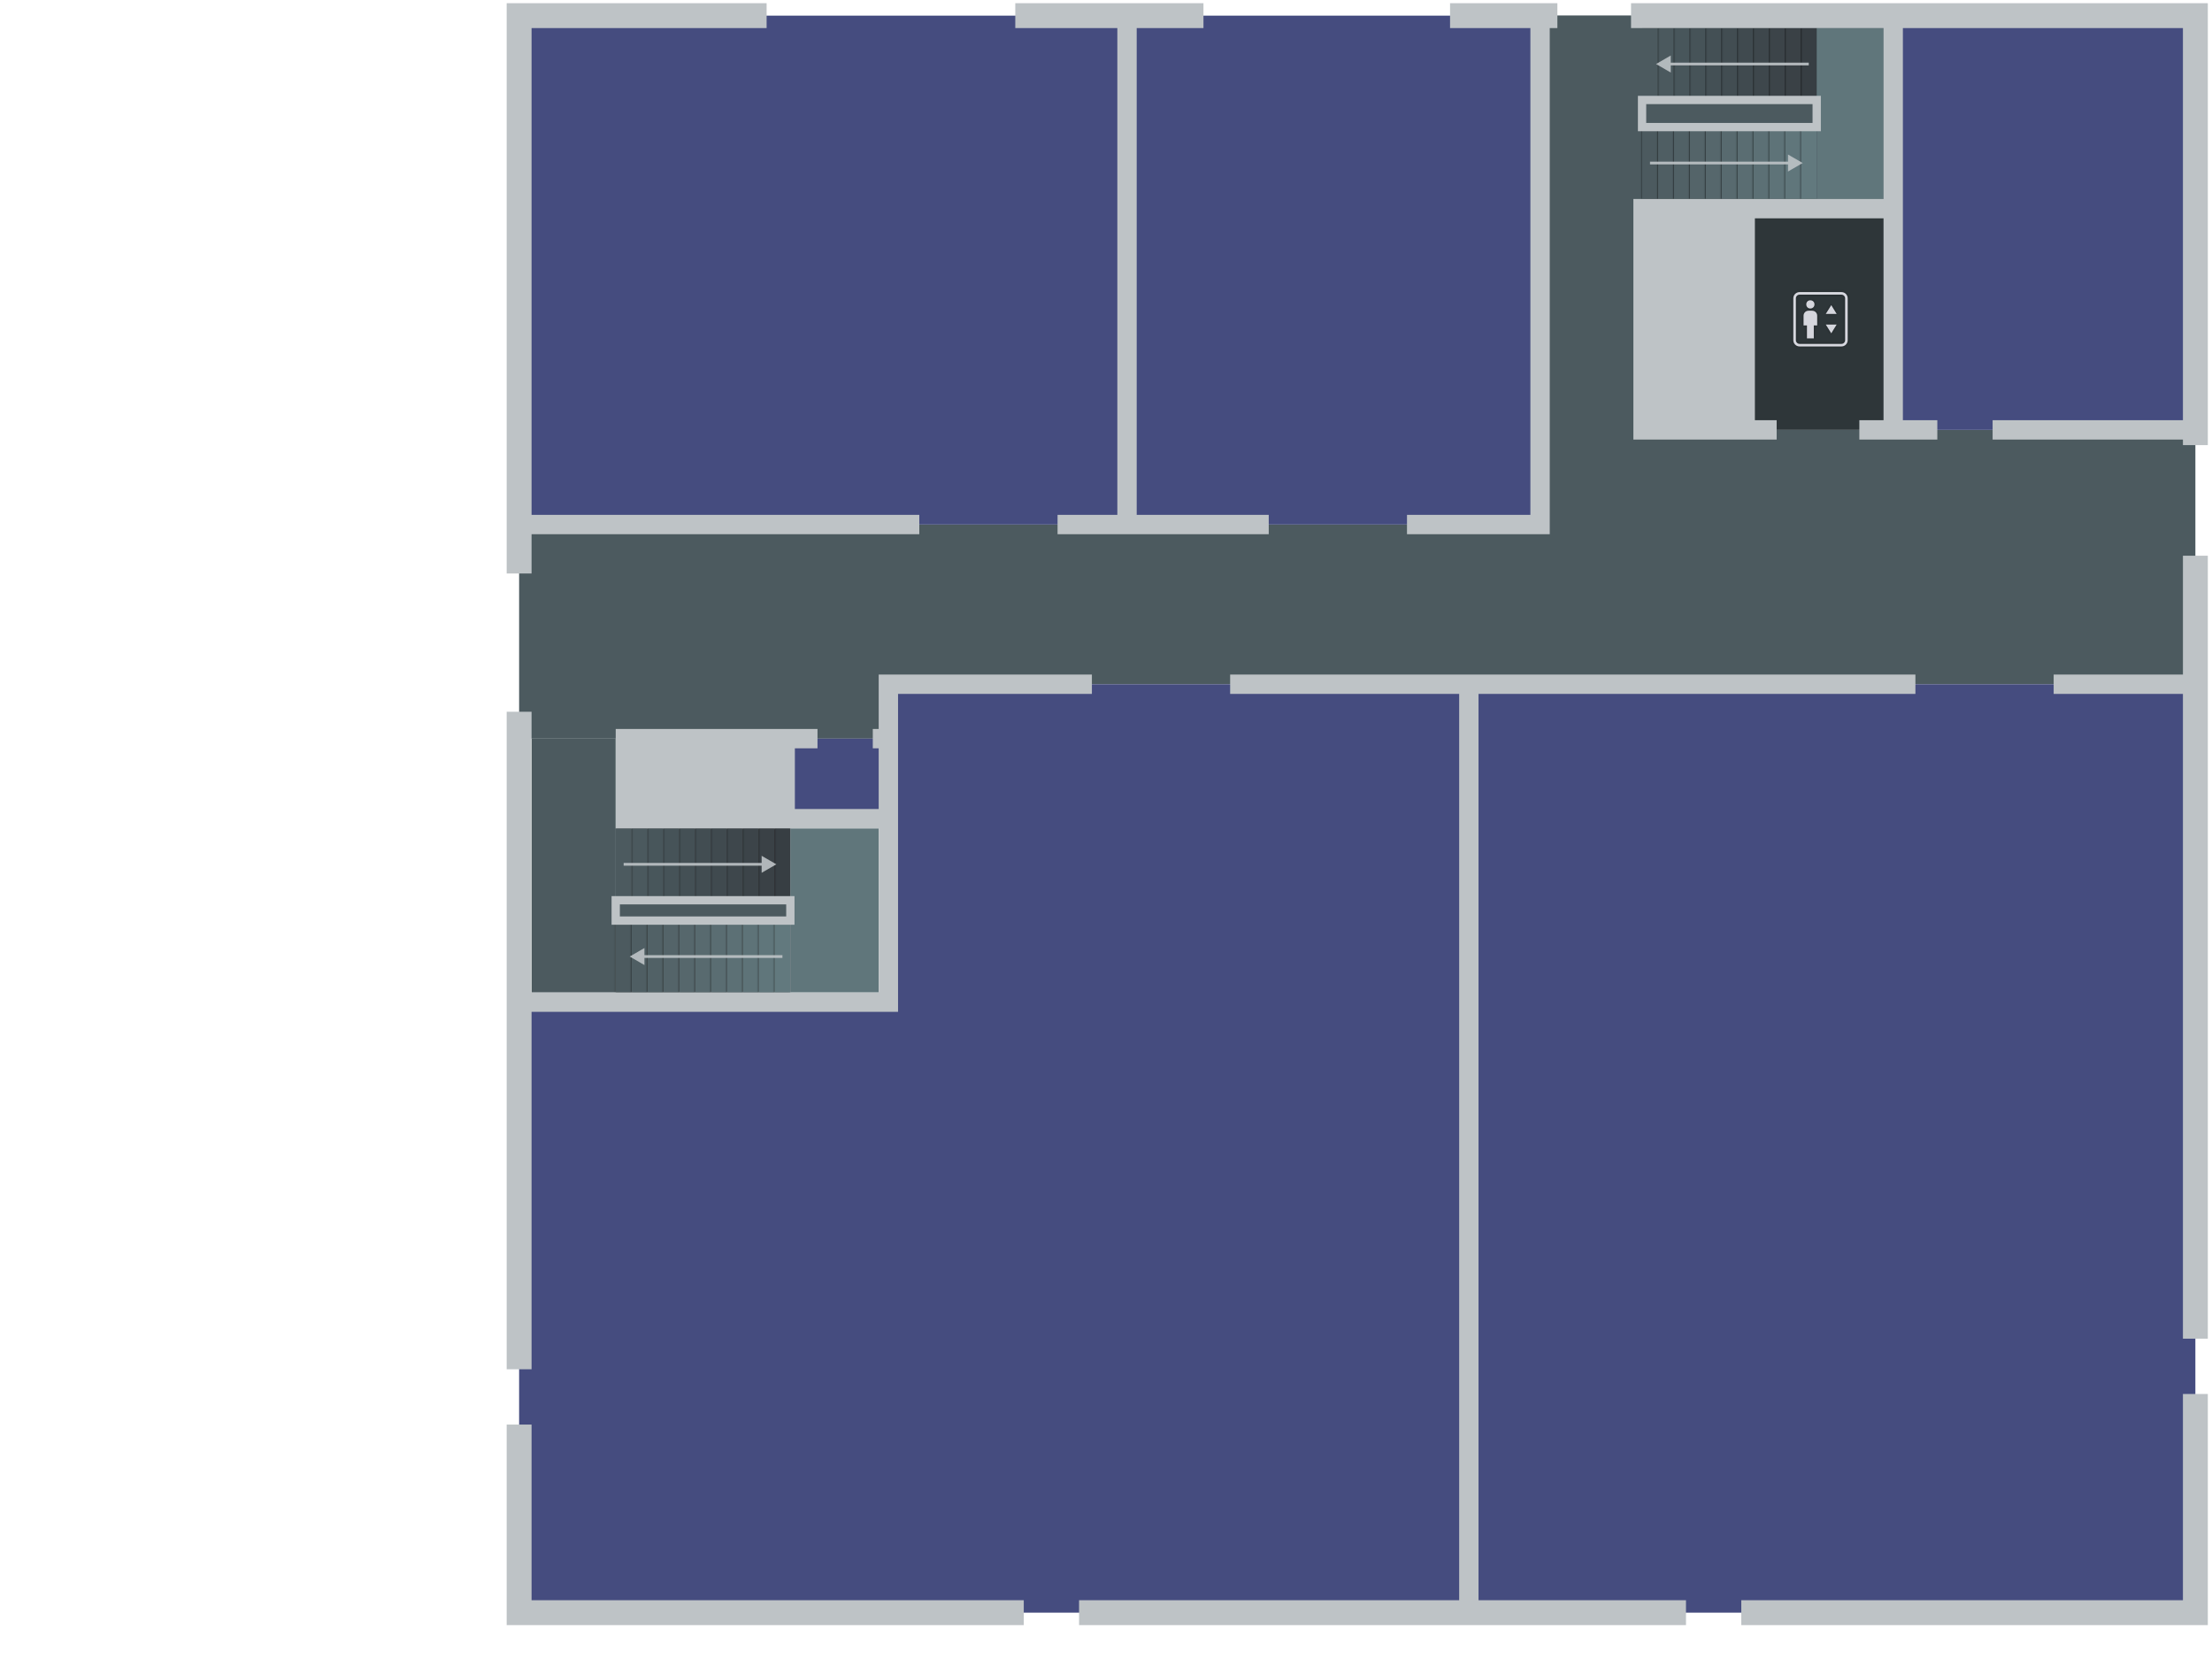
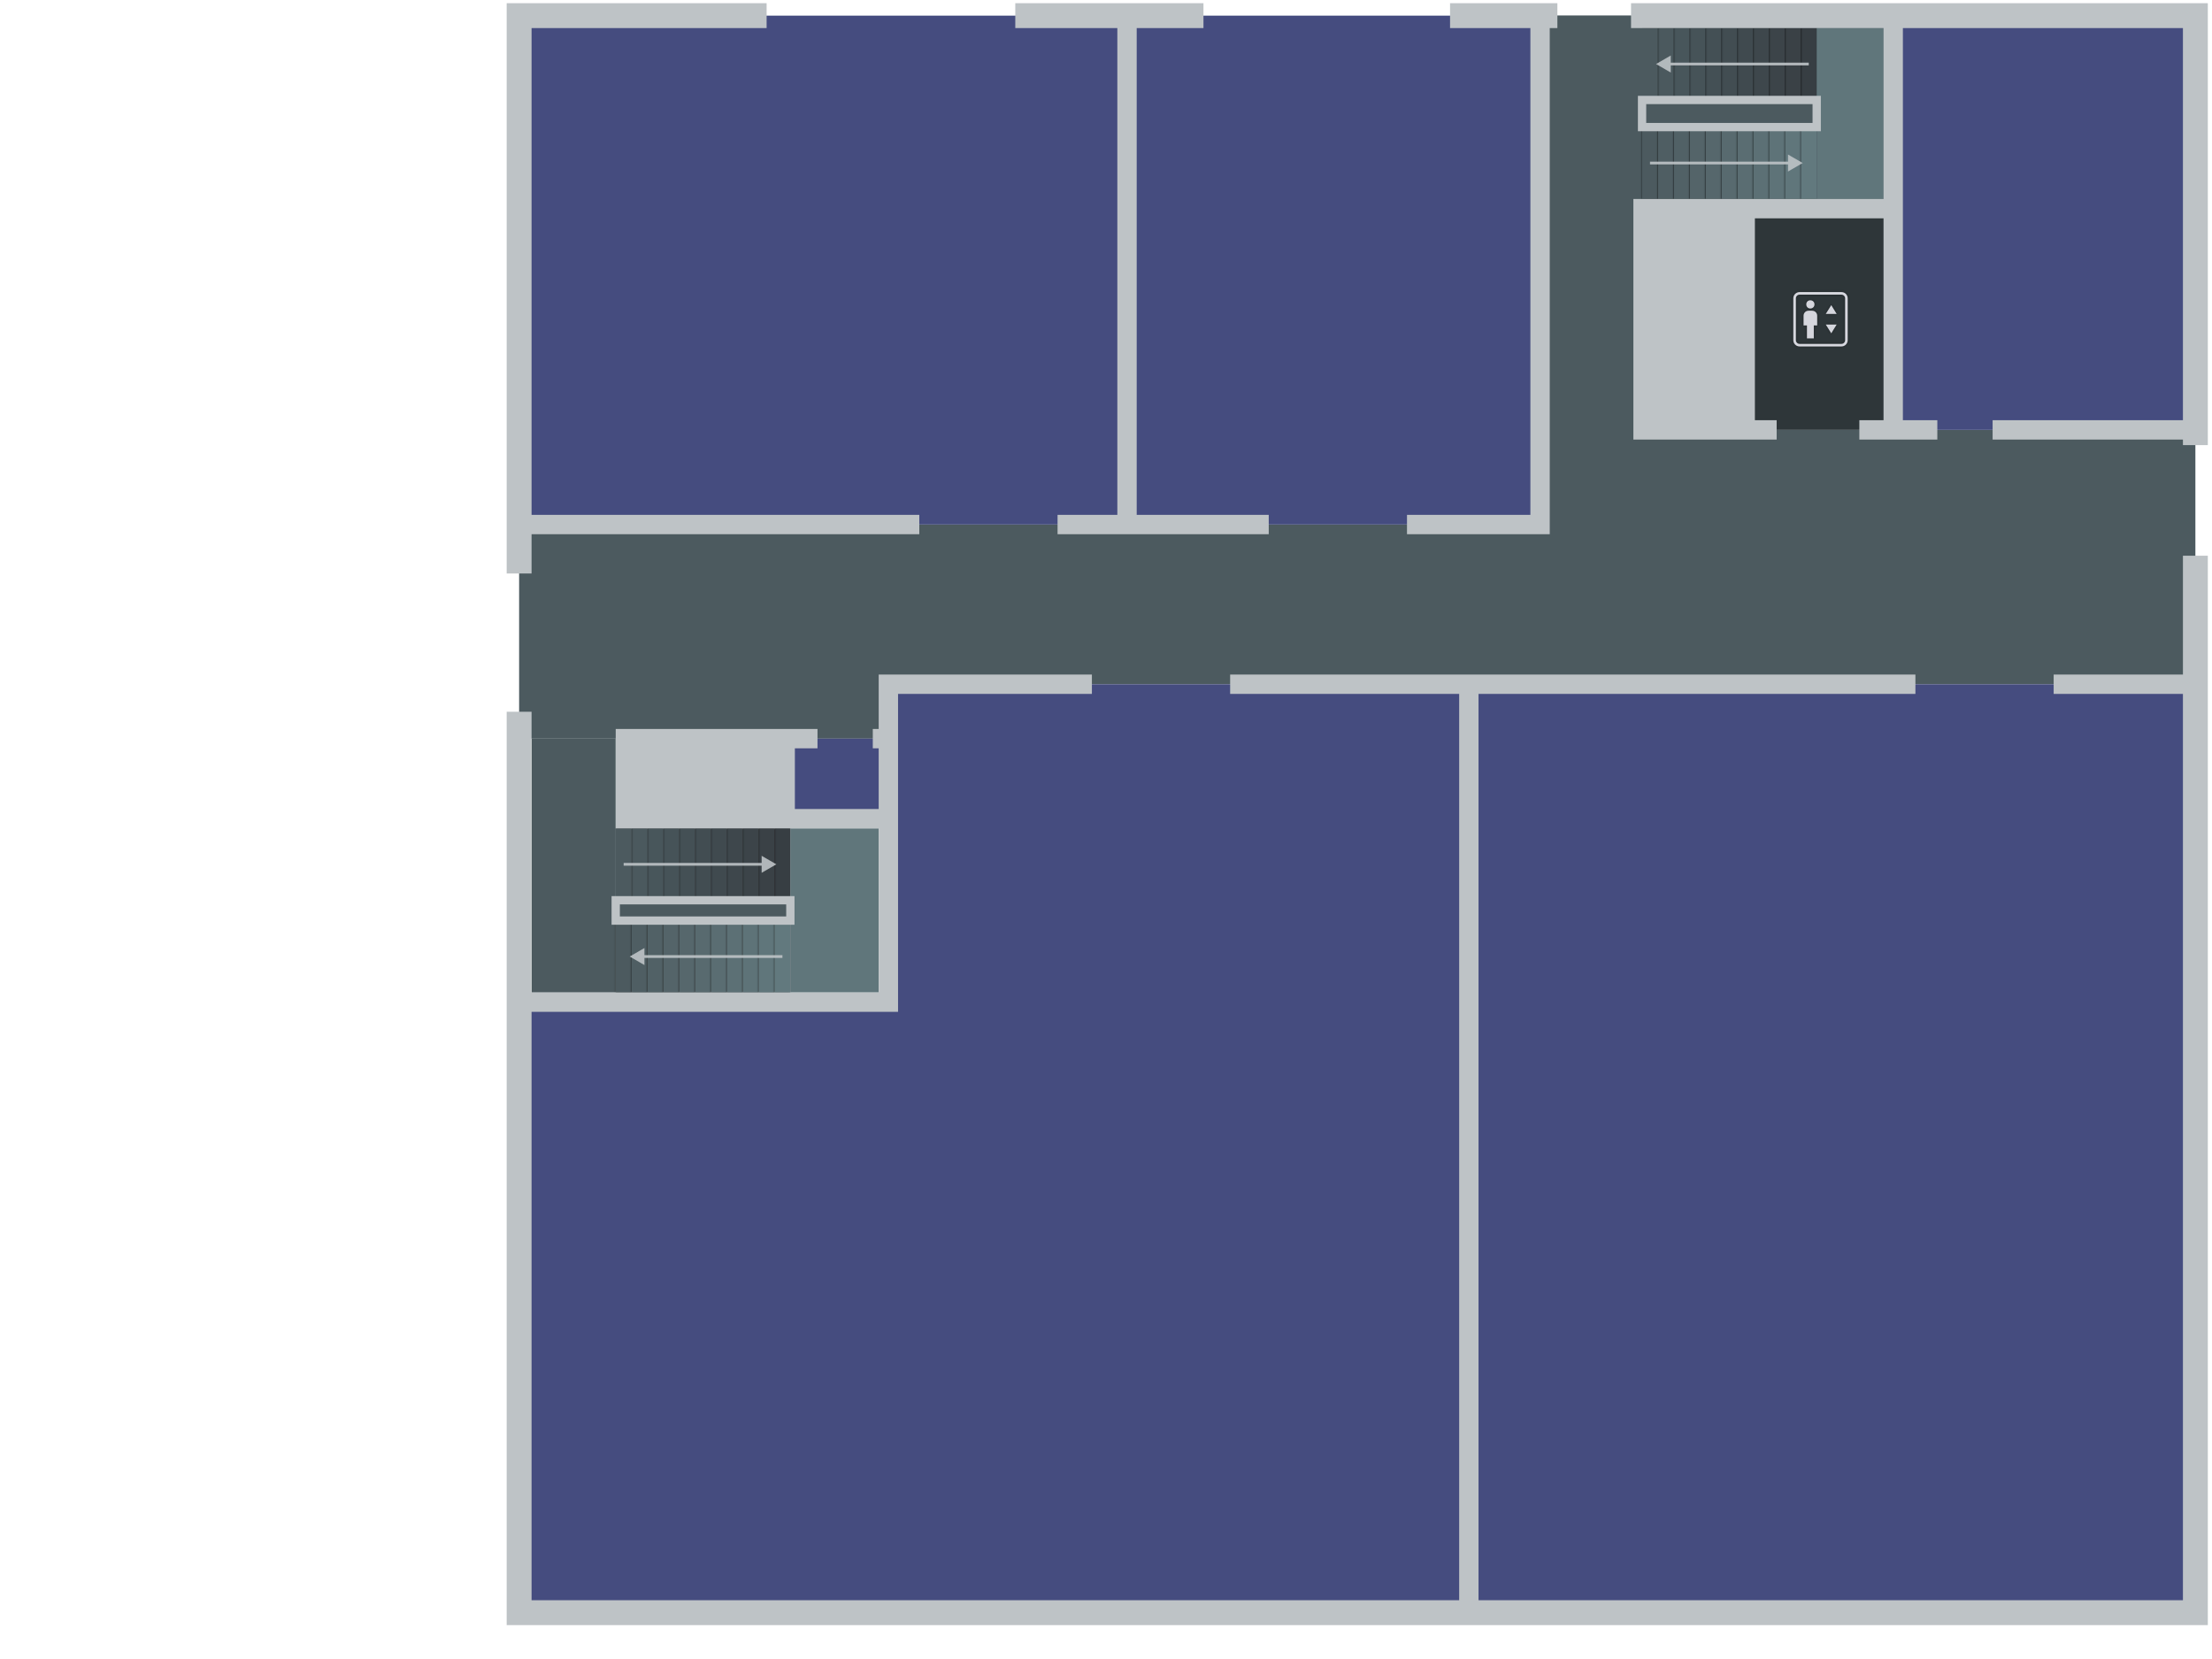
<svg xmlns="http://www.w3.org/2000/svg" width="4000" height="3000" viewBox="0 0 4000 3000" version="1.1" id="svg1" xml:space="preserve">
  <defs id="defs1">
    <linearGradient id="swatch446">
      <stop style="stop-color:#4c5a5f;stop-opacity:1" offset="0" id="stop446" />
    </linearGradient>
    <marker style="overflow:visible" id="Triangle" refX="0" refY="0" orient="auto-start-reverse" markerWidth="1" markerHeight="1" viewBox="0 0 1 1" preserveAspectRatio="xMidYMid">
      <path transform="scale(0.5)" style="fill:context-stroke;fill-rule:evenodd;stroke:context-stroke;stroke-width:1pt" d="M 5.77,0 -2.88,5 V -5 Z" id="path597" />
    </marker>
    <filter style="color-interpolation-filters:sRGB" id="filter65" x="-0.101" y="-0.101" width="1.202" height="1.202">
      <feFlood result="flood" flood-opacity="0.396" flood-color="rgb(0,0,0)" id="feFlood64" />
      <feGaussianBlur result="blur" in="SourceGraphic" stdDeviation="3" id="feGaussianBlur64" />
      <feOffset result="offset" in="blur" dx="0" dy="0" id="feOffset64" />
      <feComposite result="comp1" operator="in" in="flood" in2="offset" id="feComposite64" />
      <feComposite result="comp2" operator="over" in="SourceGraphic" in2="comp1" id="feComposite65" />
    </filter>
    <filter style="color-interpolation-filters:sRGB" id="filter941" x="-0.036" y="-0.165" width="1.073" height="1.329">
      <feFlood result="flood" flood-opacity="1" flood-color="rgb(0,0,0)" id="feFlood940" />
      <feGaussianBlur result="blur" in="SourceGraphic" stdDeviation="2" id="feGaussianBlur940" />
      <feOffset result="offset" in="blur" dx="0" dy="0" id="feOffset940" />
      <feComposite result="comp1" operator="in" in="flood" in2="offset" id="feComposite940" />
      <feComposite result="comp2" operator="over" in="SourceGraphic" in2="comp1" id="feComposite941" />
    </filter>
    <filter style="color-interpolation-filters:sRGB" id="filter943" x="-0.036" y="-0.165" width="1.073" height="1.329">
      <feFlood result="flood" flood-opacity="1" flood-color="rgb(0,0,0)" id="feFlood941" />
      <feGaussianBlur result="blur" in="SourceGraphic" stdDeviation="2" id="feGaussianBlur941" />
      <feOffset result="offset" in="blur" dx="0" dy="0" id="feOffset941" />
      <feComposite result="comp1" operator="in" in="flood" in2="offset" id="feComposite942" />
      <feComposite result="comp2" operator="over" in="SourceGraphic" in2="comp1" id="feComposite943" />
    </filter>
    <filter style="color-interpolation-filters:sRGB" id="filter945" x="-0.036" y="-0.165" width="1.073" height="1.329">
      <feFlood result="flood" flood-opacity="1" flood-color="rgb(0,0,0)" id="feFlood943" />
      <feGaussianBlur result="blur" in="SourceGraphic" stdDeviation="2" id="feGaussianBlur943" />
      <feOffset result="offset" in="blur" dx="0" dy="0" id="feOffset943" />
      <feComposite result="comp1" operator="in" in="flood" in2="offset" id="feComposite944" />
      <feComposite result="comp2" operator="over" in="SourceGraphic" in2="comp1" id="feComposite945" />
    </filter>
    <filter style="color-interpolation-filters:sRGB" id="filter947" x="-0.036" y="-0.165" width="1.073" height="1.329">
      <feFlood result="flood" flood-opacity="1" flood-color="rgb(0,0,0)" id="feFlood945" />
      <feGaussianBlur result="blur" in="SourceGraphic" stdDeviation="2" id="feGaussianBlur945" />
      <feOffset result="offset" in="blur" dx="0" dy="0" id="feOffset945" />
      <feComposite result="comp1" operator="in" in="flood" in2="offset" id="feComposite946" />
      <feComposite result="comp2" operator="over" in="SourceGraphic" in2="comp1" id="feComposite947" />
    </filter>
    <filter style="color-interpolation-filters:sRGB" id="filter949" x="-0.036" y="-0.165" width="1.073" height="1.329">
      <feFlood result="flood" flood-opacity="1" flood-color="rgb(0,0,0)" id="feFlood947" />
      <feGaussianBlur result="blur" in="SourceGraphic" stdDeviation="2" id="feGaussianBlur947" />
      <feOffset result="offset" in="blur" dx="0" dy="0" id="feOffset947" />
      <feComposite result="comp1" operator="in" in="flood" in2="offset" id="feComposite948" />
      <feComposite result="comp2" operator="over" in="SourceGraphic" in2="comp1" id="feComposite949" />
    </filter>
    <filter style="color-interpolation-filters:sRGB" id="filter951" x="-0.036" y="-0.165" width="1.073" height="1.329">
      <feFlood result="flood" flood-opacity="1" flood-color="rgb(0,0,0)" id="feFlood949" />
      <feGaussianBlur result="blur" in="SourceGraphic" stdDeviation="2" id="feGaussianBlur949" />
      <feOffset result="offset" in="blur" dx="0" dy="0" id="feOffset949" />
      <feComposite result="comp1" operator="in" in="flood" in2="offset" id="feComposite950" />
      <feComposite result="comp2" operator="over" in="SourceGraphic" in2="comp1" id="feComposite951" />
    </filter>
    <filter style="color-interpolation-filters:sRGB" id="filter953" x="-0.036" y="-0.165" width="1.073" height="1.329">
      <feFlood result="flood" flood-opacity="1" flood-color="rgb(0,0,0)" id="feFlood951" />
      <feGaussianBlur result="blur" in="SourceGraphic" stdDeviation="2" id="feGaussianBlur951" />
      <feOffset result="offset" in="blur" dx="0" dy="0" id="feOffset951" />
      <feComposite result="comp1" operator="in" in="flood" in2="offset" id="feComposite952" />
      <feComposite result="comp2" operator="over" in="SourceGraphic" in2="comp1" id="feComposite953" />
    </filter>
    <filter style="color-interpolation-filters:sRGB" id="filter955" x="-0.036" y="-0.165" width="1.073" height="1.329">
      <feFlood result="flood" flood-opacity="1" flood-color="rgb(0,0,0)" id="feFlood953" />
      <feGaussianBlur result="blur" in="SourceGraphic" stdDeviation="2" id="feGaussianBlur953" />
      <feOffset result="offset" in="blur" dx="0" dy="0" id="feOffset953" />
      <feComposite result="comp1" operator="in" in="flood" in2="offset" id="feComposite954" />
      <feComposite result="comp2" operator="over" in="SourceGraphic" in2="comp1" id="feComposite955" />
    </filter>
    <filter style="color-interpolation-filters:sRGB" id="filter957" x="-0.036" y="-0.165" width="1.073" height="1.329">
      <feFlood result="flood" flood-opacity="1" flood-color="rgb(0,0,0)" id="feFlood955" />
      <feGaussianBlur result="blur" in="SourceGraphic" stdDeviation="2" id="feGaussianBlur955" />
      <feOffset result="offset" in="blur" dx="0" dy="0" id="feOffset955" />
      <feComposite result="comp1" operator="in" in="flood" in2="offset" id="feComposite956" />
      <feComposite result="comp2" operator="over" in="SourceGraphic" in2="comp1" id="feComposite957" />
    </filter>
    <filter style="color-interpolation-filters:sRGB" id="filter959" x="-0.036" y="-0.165" width="1.073" height="1.329">
      <feFlood result="flood" flood-opacity="1" flood-color="rgb(0,0,0)" id="feFlood957" />
      <feGaussianBlur result="blur" in="SourceGraphic" stdDeviation="2" id="feGaussianBlur957" />
      <feOffset result="offset" in="blur" dx="0" dy="0" id="feOffset957" />
      <feComposite result="comp1" operator="in" in="flood" in2="offset" id="feComposite958" />
      <feComposite result="comp2" operator="over" in="SourceGraphic" in2="comp1" id="feComposite959" />
    </filter>
    <filter style="color-interpolation-filters:sRGB" id="filter961" x="-0.036" y="-0.165" width="1.073" height="1.329">
      <feFlood result="flood" flood-opacity="1" flood-color="rgb(0,0,0)" id="feFlood959" />
      <feGaussianBlur result="blur" in="SourceGraphic" stdDeviation="2" id="feGaussianBlur959" />
      <feOffset result="offset" in="blur" dx="0" dy="0" id="feOffset959" />
      <feComposite result="comp1" operator="in" in="flood" in2="offset" id="feComposite960" />
      <feComposite result="comp2" operator="over" in="SourceGraphic" in2="comp1" id="feComposite961" />
    </filter>
    <filter style="color-interpolation-filters:sRGB" id="filter1073" x="-0.036" y="-0.165" width="1.073" height="1.329">
      <feFlood result="flood" flood-opacity="1" flood-color="rgb(0,0,0)" id="feFlood1071" />
      <feGaussianBlur result="blur" in="SourceGraphic" stdDeviation="2" id="feGaussianBlur1071" />
      <feOffset result="offset" in="blur" dx="0" dy="0" id="feOffset1071" />
      <feComposite result="comp1" operator="in" in="flood" in2="offset" id="feComposite1072" />
      <feComposite result="comp2" operator="over" in="SourceGraphic" in2="comp1" id="feComposite1073" />
    </filter>
    <filter style="color-interpolation-filters:sRGB" id="filter1075" x="-0.036" y="-0.165" width="1.073" height="1.329">
      <feFlood result="flood" flood-opacity="1" flood-color="rgb(0,0,0)" id="feFlood1073" />
      <feGaussianBlur result="blur" in="SourceGraphic" stdDeviation="2" id="feGaussianBlur1073" />
      <feOffset result="offset" in="blur" dx="0" dy="0" id="feOffset1073" />
      <feComposite result="comp1" operator="in" in="flood" in2="offset" id="feComposite1074" />
      <feComposite result="comp2" operator="over" in="SourceGraphic" in2="comp1" id="feComposite1075" />
    </filter>
    <filter style="color-interpolation-filters:sRGB" id="filter1077" x="-0.036" y="-0.165" width="1.073" height="1.329">
      <feFlood result="flood" flood-opacity="1" flood-color="rgb(0,0,0)" id="feFlood1075" />
      <feGaussianBlur result="blur" in="SourceGraphic" stdDeviation="2" id="feGaussianBlur1075" />
      <feOffset result="offset" in="blur" dx="0" dy="0" id="feOffset1075" />
      <feComposite result="comp1" operator="in" in="flood" in2="offset" id="feComposite1076" />
      <feComposite result="comp2" operator="over" in="SourceGraphic" in2="comp1" id="feComposite1077" />
    </filter>
    <filter style="color-interpolation-filters:sRGB" id="filter1079" x="-0.036" y="-0.165" width="1.073" height="1.329">
      <feFlood result="flood" flood-opacity="1" flood-color="rgb(0,0,0)" id="feFlood1077" />
      <feGaussianBlur result="blur" in="SourceGraphic" stdDeviation="2" id="feGaussianBlur1077" />
      <feOffset result="offset" in="blur" dx="0" dy="0" id="feOffset1077" />
      <feComposite result="comp1" operator="in" in="flood" in2="offset" id="feComposite1078" />
      <feComposite result="comp2" operator="over" in="SourceGraphic" in2="comp1" id="feComposite1079" />
    </filter>
    <filter style="color-interpolation-filters:sRGB" id="filter1081" x="-0.036" y="-0.165" width="1.073" height="1.329">
      <feFlood result="flood" flood-opacity="1" flood-color="rgb(0,0,0)" id="feFlood1079" />
      <feGaussianBlur result="blur" in="SourceGraphic" stdDeviation="2" id="feGaussianBlur1079" />
      <feOffset result="offset" in="blur" dx="0" dy="0" id="feOffset1079" />
      <feComposite result="comp1" operator="in" in="flood" in2="offset" id="feComposite1080" />
      <feComposite result="comp2" operator="over" in="SourceGraphic" in2="comp1" id="feComposite1081" />
    </filter>
    <filter style="color-interpolation-filters:sRGB" id="filter1083" x="-0.036" y="-0.165" width="1.073" height="1.329">
      <feFlood result="flood" flood-opacity="1" flood-color="rgb(0,0,0)" id="feFlood1081" />
      <feGaussianBlur result="blur" in="SourceGraphic" stdDeviation="2" id="feGaussianBlur1081" />
      <feOffset result="offset" in="blur" dx="0" dy="0" id="feOffset1081" />
      <feComposite result="comp1" operator="in" in="flood" in2="offset" id="feComposite1082" />
      <feComposite result="comp2" operator="over" in="SourceGraphic" in2="comp1" id="feComposite1083" />
    </filter>
    <filter style="color-interpolation-filters:sRGB" id="filter1085" x="-0.036" y="-0.165" width="1.073" height="1.329">
      <feFlood result="flood" flood-opacity="1" flood-color="rgb(0,0,0)" id="feFlood1083" />
      <feGaussianBlur result="blur" in="SourceGraphic" stdDeviation="2" id="feGaussianBlur1083" />
      <feOffset result="offset" in="blur" dx="0" dy="0" id="feOffset1083" />
      <feComposite result="comp1" operator="in" in="flood" in2="offset" id="feComposite1084" />
      <feComposite result="comp2" operator="over" in="SourceGraphic" in2="comp1" id="feComposite1085" />
    </filter>
    <filter style="color-interpolation-filters:sRGB" id="filter1087" x="-0.036" y="-0.165" width="1.073" height="1.329">
      <feFlood result="flood" flood-opacity="1" flood-color="rgb(0,0,0)" id="feFlood1085" />
      <feGaussianBlur result="blur" in="SourceGraphic" stdDeviation="2" id="feGaussianBlur1085" />
      <feOffset result="offset" in="blur" dx="0" dy="0" id="feOffset1085" />
      <feComposite result="comp1" operator="in" in="flood" in2="offset" id="feComposite1086" />
      <feComposite result="comp2" operator="over" in="SourceGraphic" in2="comp1" id="feComposite1087" />
    </filter>
    <filter style="color-interpolation-filters:sRGB" id="filter1089" x="-0.036" y="-0.165" width="1.073" height="1.329">
      <feFlood result="flood" flood-opacity="1" flood-color="rgb(0,0,0)" id="feFlood1087" />
      <feGaussianBlur result="blur" in="SourceGraphic" stdDeviation="2" id="feGaussianBlur1087" />
      <feOffset result="offset" in="blur" dx="0" dy="0" id="feOffset1087" />
      <feComposite result="comp1" operator="in" in="flood" in2="offset" id="feComposite1088" />
      <feComposite result="comp2" operator="over" in="SourceGraphic" in2="comp1" id="feComposite1089" />
    </filter>
    <filter style="color-interpolation-filters:sRGB" id="filter1091" x="-0.036" y="-0.165" width="1.073" height="1.329">
      <feFlood result="flood" flood-opacity="1" flood-color="rgb(0,0,0)" id="feFlood1089" />
      <feGaussianBlur result="blur" in="SourceGraphic" stdDeviation="2" id="feGaussianBlur1089" />
      <feOffset result="offset" in="blur" dx="0" dy="0" id="feOffset1089" />
      <feComposite result="comp1" operator="in" in="flood" in2="offset" id="feComposite1090" />
      <feComposite result="comp2" operator="over" in="SourceGraphic" in2="comp1" id="feComposite1091" />
    </filter>
    <filter style="color-interpolation-filters:sRGB" id="filter1116" x="-0.036" y="-0.165" width="1.073" height="1.329">
      <feFlood result="flood" flood-opacity="1" flood-color="rgb(0,0,0)" id="feFlood1115" />
      <feGaussianBlur result="blur" in="SourceGraphic" stdDeviation="2" id="feGaussianBlur1115" />
      <feOffset result="offset" in="blur" dx="0" dy="-0" id="feOffset1115" />
      <feComposite result="comp1" operator="in" in="flood" in2="offset" id="feComposite1115" />
      <feComposite result="comp2" operator="over" in="SourceGraphic" in2="comp1" id="feComposite1116" />
+     </filter>
+     <filter style="color-interpolation-filters:sRGB" id="filter17-8" x="-0.193" y="-0.072" width="1.386" height="1.144">
+       <feFlood result="flood" flood-opacity="0.396" flood-color="rgb(0,0,0)" id="feFlood15-8" />
+       <feGaussianBlur result="blur" in="SourceGraphic" stdDeviation="3" id="feGaussianBlur15-8" />
+       <feOffset result="offset" in="blur" dx="0" dy="0" id="feOffset15-1" />
+       <feComposite result="comp1" operator="in" in="flood" in2="offset" id="feComposite16-0" />
+       <feComposite result="comp2" operator="over" in="SourceGraphic" in2="comp1" id="feComposite17-1" />
+     </filter>
+     <filter style="color-interpolation-filters:sRGB" id="filter15-7" x="-0.151" y="-0.072" width="1.302" height="1.144">
+       <feFlood result="flood" flood-opacity="0.396" flood-color="rgb(0,0,0)" id="feFlood13-7" />
+       <feGaussianBlur result="blur" in="SourceGraphic" stdDeviation="3" id="feGaussianBlur13-0" />
+       <feOffset result="offset" in="blur" dx="0" dy="0" id="feOffset13-0" />
+       <feComposite result="comp1" operator="in" in="flood" in2="offset" id="feComposite14-0" />
+       <feComposite result="comp2" operator="over" in="SourceGraphic" in2="comp1" id="feComposite15-0" />
+     </filter>
+     <filter style="color-interpolation-filters:sRGB" id="filter19-4" x="-0.107" y="-0.103" width="1.214" height="1.206">
+       <feFlood result="flood" flood-opacity="0.396" flood-color="rgb(0,0,0)" id="feFlood17-4" />
+       <feGaussianBlur result="blur" in="SourceGraphic" stdDeviation="3" id="feGaussianBlur17-9" />
+       <feOffset result="offset" in="blur" dx="0" dy="0" id="feOffset17-2" />
+       <feComposite result="comp1" operator="in" in="flood" in2="offset" id="feComposite18-1" />
+       <feComposite result="comp2" operator="over" in="SourceGraphic" in2="comp1" id="feComposite19-1" />
+     </filter>
+     <filter style="color-interpolation-filters:sRGB" id="filter182-2-9" x="-0.103" y="-0.072" width="1.207" height="1.144">
+       <feFlood result="flood" flood-opacity="0.396" flood-color="rgb(0,0,0)" id="feFlood181-9-2" />
+       <feGaussianBlur result="blur" in="SourceGraphic" stdDeviation="3" id="feGaussianBlur181-8-4" />
+       <feOffset result="offset" in="blur" dx="0" dy="0" id="feOffset181-4-8" />
+       <feComposite result="comp1" operator="in" in="flood" in2="offset" id="feComposite181-5-5" />
+       <feComposite result="comp2" operator="over" in="SourceGraphic" in2="comp1" id="feComposite182-1-8" />
+     </filter>
+     <filter style="color-interpolation-filters:sRGB" id="filter335" x="-0.018" y="-0.165" width="1.036" height="1.329">
+       <feFlood result="flood" flood-opacity="1" flood-color="rgb(0,0,0)" id="feFlood334" />
+       <feGaussianBlur result="blur" in="SourceGraphic" stdDeviation="2" id="feGaussianBlur334" />
+       <feOffset result="offset" in="blur" dx="0" dy="-0" id="feOffset334" />
+       <feComposite result="comp1" operator="in" in="flood" in2="offset" id="feComposite334" />
+       <feComposite result="comp2" operator="over" in="SourceGraphic" in2="comp1" id="feComposite335" />
+     </filter>
+     <filter style="color-interpolation-filters:sRGB" id="filter337" x="-0.018" y="-0.165" width="1.036" height="1.329">
+       <feFlood result="flood" flood-opacity="1" flood-color="rgb(0,0,0)" id="feFlood335" />
+       <feGaussianBlur result="blur" in="SourceGraphic" stdDeviation="2" id="feGaussianBlur335" />
+       <feOffset result="offset" in="blur" dx="0" dy="-0" id="feOffset335" />
+       <feComposite result="comp1" operator="in" in="flood" in2="offset" id="feComposite336" />
+       <feComposite result="comp2" operator="over" in="SourceGraphic" in2="comp1" id="feComposite337" />
+     </filter>
+     <filter style="color-interpolation-filters:sRGB" id="filter339" x="-0.018" y="-0.165" width="1.036" height="1.329">
+       <feFlood result="flood" flood-opacity="1" flood-color="rgb(0,0,0)" id="feFlood337" />
+       <feGaussianBlur result="blur" in="SourceGraphic" stdDeviation="2" id="feGaussianBlur337" />
+       <feOffset result="offset" in="blur" dx="0" dy="-0" id="feOffset337" />
+       <feComposite result="comp1" operator="in" in="flood" in2="offset" id="feComposite338" />
+       <feComposite result="comp2" operator="over" in="SourceGraphic" in2="comp1" id="feComposite339" />
+     </filter>
+     <filter style="color-interpolation-filters:sRGB" id="filter341" x="-0.018" y="-0.165" width="1.036" height="1.329">
+       <feFlood result="flood" flood-opacity="1" flood-color="rgb(0,0,0)" id="feFlood339" />
+       <feGaussianBlur result="blur" in="SourceGraphic" stdDeviation="2" id="feGaussianBlur339" />
+       <feOffset result="offset" in="blur" dx="0" dy="-0" id="feOffset339" />
+       <feComposite result="comp1" operator="in" in="flood" in2="offset" id="feComposite340" />
+       <feComposite result="comp2" operator="over" in="SourceGraphic" in2="comp1" id="feComposite341" />
+     </filter>
+     <filter style="color-interpolation-filters:sRGB" id="filter343" x="-0.018" y="-0.165" width="1.036" height="1.329">
+       <feFlood result="flood" flood-opacity="1" flood-color="rgb(0,0,0)" id="feFlood341" />
+       <feGaussianBlur result="blur" in="SourceGraphic" stdDeviation="2" id="feGaussianBlur341" />
+       <feOffset result="offset" in="blur" dx="0" dy="-0" id="feOffset341" />
+       <feComposite result="comp1" operator="in" in="flood" in2="offset" id="feComposite342" />
+       <feComposite result="comp2" operator="over" in="SourceGraphic" in2="comp1" id="feComposite343" />
    </filter>
  </defs>
  <g id="floor_0" transform="matrix(40.33606,0,0,40.33606,891.5063,-8776.261)" style="display:inline">
    <path style="font-variation-settings:'wdth' 70,'wght' 600;display:inline;fill:#4c5a5f;fill-opacity:1;stroke:none;stroke-width:.488" d="M 1.171,241.094 H 46.941 v -22.814 h 15.832 l 2e-6,8.653 H 51.558 l -3e-6,9.918 H 76.32 l -2e-6,11.403 H 17.725 v 2.439 H 1.171 Z" id="path455" />
    <g id="rooms_0" style="display:inline;opacity:1" transform="matrix(0.02439371,0,0,0.02439371,-0.02443957,255.9871)">
      <rect style="font-variation-settings:'wdth' 70,'wght' 600;display:inline;fill:#454c7f;fill-opacity:1;stroke-width:575.466;stroke-dasharray:none" id="MZ001" width="556.659" height="761.303" x="2574.334" y="-1545.787" />
      <rect style="font-variation-settings:'wdth' 70,'wght' 600;display:inline;opacity:1;fill:#454c7f;fill-opacity:1;stroke-width:744.824;stroke-dasharray:none" id="MZ002" width="759.08" height="935.251" x="1166.229" y="-1545.787" />
      <rect style="font-variation-settings:'wdth' 70,'wght' 600;display:inline;opacity:1;fill:#454c7f;fill-opacity:1;stroke-width:903.61;stroke-dasharray:none" id="MZ003" width="1117.229" height="935.251" x="49" y="-1545.787" />
      <path style="font-variation-settings:'wdth' 70,'wght' 600;opacity:1;fill:#454c7f;fill-opacity:1;stroke:none;stroke-width:35;stroke-dasharray:none" d="M 49,267.257 H 727.612 V -317.046 H 1794.434 V 1389.262 H 49 Z" id="MZ005" />
      <rect style="font-variation-settings:'wdth' 70,'wght' 600;display:inline;opacity:1;fill:#454c7f;fill-opacity:1;stroke-width:1334.3;stroke-dasharray:none" id="MZ006" width="1335.228" height="1706.307" x="1794.434" y="-317.046" />
      <rect style="font-variation-settings:'wdth' 70,'wght' 600;display:inline;opacity:1;fill:#2e3639;fill-opacity:1;stroke:none;stroke-width:13.484;stroke-linecap:butt;stroke-linejoin:miter;stroke-dasharray:none;stroke-opacity:1" id="life_0" width="267.253" height="406.578" x="2307.082" y="-1191.062" />
      <rect style="font-variation-settings:'wdth' 70,'wght' 600;display:inline;fill:#454c7f;fill-opacity:1;stroke-width:148.216;stroke-dasharray:none" id="rect34" width="191.085" height="147.12" x="536.527" y="-217.046" />
    </g>
    <g id="staires_0" transform="matrix(-0.02439371,0,0,-0.02439371,88.91264,269.7086)" style="display:inline">
      <rect style="font-variation-settings:'wdth' 70,'wght' 600;display:inline;fill:#373e43;fill-opacity:1;stroke-width:5.622;stroke-dasharray:none;filter:url(#filter1091)" id="rect289" width="132.121" height="29.179" x="-614.643" y="3098.413" transform="rotate(-90,-1.0717625e-5,1.0717625e-5)" />
      <rect style="font-variation-settings:'wdth' 70,'wght' 600;display:inline;fill:#3a4146;fill-opacity:1;stroke-width:5.622;stroke-dasharray:none;filter:url(#filter1089)" id="rect288" width="132.121" height="29.179" x="-614.643" y="3127.592" transform="rotate(-90,1.3465485e-5,3.4900734e-5)" />
      <rect style="font-variation-settings:'wdth' 70,'wght' 600;display:inline;fill:#3c4449;fill-opacity:1;stroke-width:5.622;stroke-dasharray:none;filter:url(#filter1087)" id="rect287" width="132.121" height="29.179" x="-614.643" y="3156.771" transform="rotate(-90,1.3465485e-5,3.4900734e-5)" />
      <rect style="font-variation-settings:'wdth' 70,'wght' 600;display:inline;fill:#3e474c;fill-opacity:1;stroke-width:5.622;stroke-dasharray:none;filter:url(#filter1085)" id="rect286" width="132.121" height="29.179" x="-614.643" y="3185.95" transform="rotate(-90,1.3465485e-5,3.4900734e-5)" />
      <rect style="font-variation-settings:'wdth' 70,'wght' 600;display:inline;fill:#404a4f;fill-opacity:1;stroke-width:5.622;stroke-dasharray:none;filter:url(#filter1083)" id="rect285" width="132.121" height="29.179" x="-614.643" y="3215.129" transform="rotate(-90,1.3465485e-5,3.4900734e-5)" />
      <rect style="font-variation-settings:'wdth' 70,'wght' 600;display:inline;fill:#424d52;fill-opacity:1;stroke-width:5.622;stroke-dasharray:none;filter:url(#filter1081)" id="rect284" width="132.121" height="29.179" x="-614.643" y="3244.308" transform="rotate(-90,1.3465485e-5,3.4900734e-5)" />
      <rect style="font-variation-settings:'wdth' 70,'wght' 600;display:inline;fill:#445055;fill-opacity:1;stroke-width:5.622;stroke-dasharray:none;filter:url(#filter1079)" id="rect283" width="132.121" height="29.179" x="-614.643" y="3273.487" transform="rotate(-90,1.3465485e-5,3.4900734e-5)" />
      <rect style="font-variation-settings:'wdth' 70,'wght' 600;display:inline;fill:#465358;fill-opacity:1;stroke-width:5.622;stroke-dasharray:none;filter:url(#filter1077)" id="rect282" width="132.121" height="29.179" x="-614.643" y="3302.666" transform="rotate(-90,1.3465485e-5,3.4900734e-5)" />
      <rect style="font-variation-settings:'wdth' 70,'wght' 600;display:inline;fill:#48565b;fill-opacity:1;stroke-width:5.622;stroke-dasharray:none;filter:url(#filter1075)" id="rect281" width="132.121" height="29.179" x="-614.643" y="3331.845" transform="rotate(-90,1.3465485e-5,3.4900734e-5)" />
      <rect style="font-variation-settings:'wdth' 70,'wght' 600;display:inline;fill:#4b595e;fill-opacity:1;stroke-width:5.622;stroke-dasharray:none;filter:url(#filter1073)" id="rect280" width="132.121" height="29.179" x="-614.643" y="3361.024" transform="rotate(-90,1.3465485e-5,3.4900734e-5)" />
      <rect style="font-variation-settings:'wdth' 70,'wght' 600;display:inline;fill:#4c5a5f;fill-opacity:1;stroke-width:5.622;stroke-dasharray:none;filter:url(#filter1116)" id="rect279" width="132.121" height="29.179" x="-614.643" y="3390.203" transform="rotate(-90,1.3465485e-5,3.4900734e-5)" />
      <path style="font-variation-settings:'wdth' 70,'wght' 600;display:inline;opacity:1;fill:#4c5a5f;fill-opacity:1;stroke:none;stroke-width:.372;stroke-dasharray:none;stroke-opacity:1" d="M 1.729,250.693 H 5.501 l 2.5e-6,7.246 H 13.331 v 0.912 H 5.501 v 3.223 H 1.729 Z" id="path1116" transform="matrix(-40.99417,0,0,-40.99417,3644.9,11056.481)" />
      <rect style="font-variation-settings:'wdth' 70,'wght' 600;display:inline;fill:#4c5a5f;fill-opacity:1;stroke-width:5.622;stroke-dasharray:none;filter:url(#filter941)" id="rect147" width="132.121" height="29.179" x="-445.152" y="3390.203" transform="rotate(-90,3.2435597e-6,4.512266e-5)" />
      <rect style="font-variation-settings:'wdth' 70,'wght' 600;display:inline;fill:#4f5e63;fill-opacity:1;stroke-width:5.622;stroke-dasharray:none;filter:url(#filter943)" id="rect148" width="132.121" height="29.179" x="-445.152" y="3361.024" transform="rotate(-90,3.2435597e-6,4.512266e-5)" />
      <rect style="font-variation-settings:'wdth' 70,'wght' 600;display:inline;fill:#516166;fill-opacity:1;stroke-width:5.622;stroke-dasharray:none;filter:url(#filter945)" id="rect149" width="132.121" height="29.179" x="-445.152" y="3331.845" transform="rotate(-90,3.2435597e-6,4.512266e-5)" />
      <rect style="font-variation-settings:'wdth' 70,'wght' 600;display:inline;fill:#546469;fill-opacity:1;stroke-width:5.622;stroke-dasharray:none;filter:url(#filter947)" id="rect150" width="132.121" height="29.179" x="-445.152" y="3302.666" transform="rotate(-90,3.2435597e-6,4.512266e-5)" />
      <rect style="font-variation-settings:'wdth' 70,'wght' 600;display:inline;fill:#56676c;fill-opacity:1;stroke-width:5.622;stroke-dasharray:none;filter:url(#filter949)" id="rect151" width="132.121" height="29.179" x="-445.152" y="3273.487" transform="rotate(-90,3.2435597e-6,4.512266e-5)" />
      <rect style="font-variation-settings:'wdth' 70,'wght' 600;display:inline;fill:#586a6f;fill-opacity:1;stroke-width:5.622;stroke-dasharray:none;filter:url(#filter951)" id="rect152" width="132.121" height="29.179" x="-445.152" y="3244.308" transform="rotate(-90,3.2435597e-6,4.512266e-5)" />
      <rect style="font-variation-settings:'wdth' 70,'wght' 600;display:inline;fill:#5a6d72;fill-opacity:1;stroke-width:5.622;stroke-dasharray:none;filter:url(#filter953)" id="rect153" width="132.121" height="29.179" x="-445.152" y="3215.129" transform="rotate(-90,3.2435597e-6,4.512266e-5)" />
      <rect style="font-variation-settings:'wdth' 70,'wght' 600;display:inline;fill:#5c7075;fill-opacity:1;stroke-width:5.622;stroke-dasharray:none;filter:url(#filter955)" id="rect154" width="132.121" height="29.179" x="-445.152" y="3185.95" transform="rotate(-90,3.2435597e-6,4.512266e-5)" />
      <rect style="font-variation-settings:'wdth' 70,'wght' 600;display:inline;fill:#5e7378;fill-opacity:1;stroke-width:5.622;stroke-dasharray:none;filter:url(#filter957)" id="rect155" width="132.121" height="29.179" x="-445.152" y="3156.771" transform="rotate(-90,3.2435597e-6,4.512266e-5)" />
      <rect style="font-variation-settings:'wdth' 70,'wght' 600;display:inline;fill:#60767b;fill-opacity:1;stroke-width:5.622;stroke-dasharray:none;filter:url(#filter959)" id="rect156" width="132.121" height="29.179" x="-445.152" y="3127.592" transform="rotate(-90,3.2435597e-6,4.512266e-5)" />
      <rect style="font-variation-settings:'wdth' 70,'wght' 600;display:inline;fill:#62797e;fill-opacity:1;stroke-width:5.622;stroke-dasharray:none;filter:url(#filter961)" id="rect157" width="132.121" height="29.179" x="-445.152" y="3098.413" transform="rotate(-90,3.2435597e-6,4.512266e-5)" />
      <rect style="font-variation-settings:'wdth' 70,'wght' 600;display:inline;fill:#60767b;fill-opacity:1;stroke-width:20.035;stroke-dasharray:none" id="rect158" width="301.613" height="162.337" x="-614.643" y="2936.076" transform="rotate(-90,3.2435597e-6,4.512266e-5)" />
      <path style="font-variation-settings:'wdth' 70,'wght' 600;display:inline;opacity:.9;fill:none;fill-opacity:1;stroke:#bec3c6;stroke-width:5.082;stroke-dasharray:none;stroke-opacity:1;marker-end:url(#Triangle)" d="m 3113.002,379.091 h 262.611" id="path161" transform="translate(-4.1879101e-5,4.836622e-5)" />
      <path style="font-variation-settings:'wdth' 70,'wght' 600;display:inline;opacity:.9;fill:none;fill-opacity:1;stroke:#bec3c6;stroke-width:5.082;stroke-dasharray:none;stroke-opacity:1;marker-end:url(#Triangle)" d="M 3404.792,548.583 H 3142.181" id="path1138" transform="translate(-4.1879101e-5,4.836622e-5)" />
    </g>
    <g id="g1138" transform="matrix(-0.02439371,0,0,-0.02439371,131.1932,222.7887)" style="display:inline">
      <rect style="font-variation-settings:'wdth' 70,'wght' 600;display:inline;fill:#373e43;fill-opacity:1;stroke-width:5.622;stroke-dasharray:none;filter:url(#filter1091)" id="rect1116" width="132.121" height="29.179" x="-614.643" y="3098.413" transform="rotate(-90,-302.8272,-149.8375)" />
      <rect style="font-variation-settings:'wdth' 70,'wght' 600;display:inline;fill:#3a4146;fill-opacity:1;stroke-width:5.622;stroke-dasharray:none;filter:url(#filter1089)" id="rect1117" width="132.121" height="29.179" x="-614.643" y="3127.592" transform="rotate(-90,-302.8272,-149.8374)" />
      <rect style="font-variation-settings:'wdth' 70,'wght' 600;display:inline;fill:#3c4449;fill-opacity:1;stroke-width:5.622;stroke-dasharray:none;filter:url(#filter1087)" id="rect1118" width="132.121" height="29.179" x="-614.643" y="3156.771" transform="rotate(-90,-302.8272,-149.8374)" />
      <rect style="font-variation-settings:'wdth' 70,'wght' 600;display:inline;fill:#3e474c;fill-opacity:1;stroke-width:5.622;stroke-dasharray:none;filter:url(#filter1085)" id="rect1119" width="132.121" height="29.179" x="-614.643" y="3185.95" transform="rotate(-90,-302.8272,-149.8374)" />
      <rect style="font-variation-settings:'wdth' 70,'wght' 600;display:inline;fill:#404a4f;fill-opacity:1;stroke-width:5.622;stroke-dasharray:none;filter:url(#filter1083)" id="rect1120" width="132.121" height="29.179" x="-614.643" y="3215.129" transform="rotate(-90,-302.8272,-149.8374)" />
      <rect style="font-variation-settings:'wdth' 70,'wght' 600;display:inline;fill:#424d52;fill-opacity:1;stroke-width:5.622;stroke-dasharray:none;filter:url(#filter1081)" id="rect1121" width="132.121" height="29.179" x="-614.643" y="3244.308" transform="rotate(-90,-302.8272,-149.8374)" />
      <rect style="font-variation-settings:'wdth' 70,'wght' 600;display:inline;fill:#445055;fill-opacity:1;stroke-width:5.622;stroke-dasharray:none;filter:url(#filter1079)" id="rect1122" width="132.121" height="29.179" x="-614.643" y="3273.487" transform="rotate(-90,-302.8272,-149.8374)" />
      <rect style="font-variation-settings:'wdth' 70,'wght' 600;display:inline;fill:#465358;fill-opacity:1;stroke-width:5.622;stroke-dasharray:none;filter:url(#filter1077)" id="rect1123" width="132.121" height="29.179" x="-614.643" y="3302.666" transform="rotate(-90,-302.8272,-149.8374)" />
      <rect style="font-variation-settings:'wdth' 70,'wght' 600;display:inline;fill:#48565b;fill-opacity:1;stroke-width:5.622;stroke-dasharray:none;filter:url(#filter1075)" id="rect1124" width="132.121" height="29.179" x="-614.643" y="3331.845" transform="rotate(-90,-302.8272,-149.8374)" />
      <rect style="font-variation-settings:'wdth' 70,'wght' 600;display:inline;fill:#4b595e;fill-opacity:1;stroke-width:5.622;stroke-dasharray:none;filter:url(#filter1073)" id="rect1125" width="132.121" height="29.179" x="-614.643" y="3361.024" transform="rotate(-90,-302.8272,-149.8374)" />
      <rect style="font-variation-settings:'wdth' 70,'wght' 600;display:inline;fill:#4c5a5f;fill-opacity:1;stroke-width:5.622;stroke-dasharray:none;filter:url(#filter1116)" id="rect1126" width="132.121" height="29.179" x="-614.643" y="3390.203" transform="rotate(-90,-302.8272,-149.8374)" />
      <path style="font-variation-settings:'wdth' 70,'wght' 600;display:inline;opacity:1;fill:#4c5a5f;fill-opacity:1;stroke:none;stroke-width:15.245;stroke-dasharray:none;stroke-opacity:1" d="M 3453.852,184.846 H 3266.392 L 3262.765,29.858 H 2945.423 V -19.973 h 320.969 l -1.831,-149.906 h 189.291 z" id="path1127" />
      <rect style="font-variation-settings:'wdth' 70,'wght' 600;display:inline;fill:#4c5a5f;fill-opacity:1;stroke-width:5.622;stroke-dasharray:none;filter:url(#filter941)" id="rect1127" width="132.121" height="29.179" x="-445.152" y="3390.203" transform="rotate(-90,-309.0571,-156.0673)" />
      <rect style="font-variation-settings:'wdth' 70,'wght' 600;display:inline;fill:#4f5e63;fill-opacity:1;stroke-width:5.622;stroke-dasharray:none;filter:url(#filter943)" id="rect1128" width="132.121" height="29.179" x="-445.152" y="3361.024" transform="rotate(-90,-309.0571,-156.0673)" />
      <rect style="font-variation-settings:'wdth' 70,'wght' 600;display:inline;fill:#516166;fill-opacity:1;stroke-width:5.622;stroke-dasharray:none;filter:url(#filter945)" id="rect1129" width="132.121" height="29.179" x="-445.152" y="3331.845" transform="rotate(-90,-309.0571,-156.0673)" />
      <rect style="font-variation-settings:'wdth' 70,'wght' 600;display:inline;fill:#546469;fill-opacity:1;stroke-width:5.622;stroke-dasharray:none;filter:url(#filter947)" id="rect1130" width="132.121" height="29.179" x="-445.152" y="3302.666" transform="rotate(-90,-309.0571,-156.0673)" />
      <rect style="font-variation-settings:'wdth' 70,'wght' 600;display:inline;fill:#56676c;fill-opacity:1;stroke-width:5.622;stroke-dasharray:none;filter:url(#filter949)" id="rect1131" width="132.121" height="29.179" x="-445.152" y="3273.487" transform="rotate(-90,-309.0571,-156.0673)" />
      <rect style="font-variation-settings:'wdth' 70,'wght' 600;display:inline;fill:#586a6f;fill-opacity:1;stroke-width:5.622;stroke-dasharray:none;filter:url(#filter951)" id="rect1132" width="132.121" height="29.179" x="-445.152" y="3244.308" transform="rotate(-90,-309.0571,-156.0673)" />
      <rect style="font-variation-settings:'wdth' 70,'wght' 600;display:inline;fill:#5a6d72;fill-opacity:1;stroke-width:5.622;stroke-dasharray:none;filter:url(#filter953)" id="rect1133" width="132.121" height="29.179" x="-445.152" y="3215.129" transform="rotate(-90,-309.0571,-156.0673)" />
      <rect style="font-variation-settings:'wdth' 70,'wght' 600;display:inline;fill:#5c7075;fill-opacity:1;stroke-width:5.622;stroke-dasharray:none;filter:url(#filter955)" id="rect1134" width="132.121" height="29.179" x="-445.152" y="3185.95" transform="rotate(-90,-309.0571,-156.0673)" />
      <rect style="font-variation-settings:'wdth' 70,'wght' 600;display:inline;fill:#5e7378;fill-opacity:1;stroke-width:5.622;stroke-dasharray:none;filter:url(#filter957)" id="rect1135" width="132.121" height="29.179" x="-445.152" y="3156.771" transform="rotate(-90,-309.0571,-156.0673)" />
      <rect style="font-variation-settings:'wdth' 70,'wght' 600;display:inline;fill:#60767b;fill-opacity:1;stroke-width:5.622;stroke-dasharray:none;filter:url(#filter959)" id="rect1136" width="132.121" height="29.179" x="-445.152" y="3127.592" transform="rotate(-90,-309.0571,-156.0673)" />
      <rect style="font-variation-settings:'wdth' 70,'wght' 600;display:inline;fill:#62797e;fill-opacity:1;stroke-width:5.622;stroke-dasharray:none;filter:url(#filter961)" id="rect1137" width="132.121" height="29.179" x="-445.152" y="3098.413" transform="rotate(-90,-309.0571,-156.0673)" />
      <rect style="font-variation-settings:'wdth' 70,'wght' 600;display:inline;fill:#60767b;fill-opacity:1;stroke-width:17.782;stroke-dasharray:none" id="rect1138" width="314.072" height="122.812" x="-161.979" y="2822.611" transform="rotate(-90)" />
      <path style="font-variation-settings:'wdth' 70,'wght' 600;display:inline;opacity:.9;fill:none;fill-opacity:1;stroke:#bec3c6;stroke-width:.124;stroke-dasharray:none;stroke-opacity:1;marker-end:url(#Triangle)" d="m 51.87,224.887 h 6.406" id="path1139" transform="matrix(-40.99417,0,0,-40.99417,5378.158,9133.037)" />
      <path style="font-variation-settings:'wdth' 70,'wght' 600;display:inline;opacity:.9;fill:none;fill-opacity:1;stroke:#bec3c6;stroke-width:5.082;stroke-dasharray:none;stroke-opacity:1;marker-end:url(#Triangle)" d="m 2960.013,95.918 262.611,6e-5" id="path1140" />
    </g>
    <g id="walls_0" transform="matrix(0.02439371,0,0,0.02439371,-0.02443957,244.1995)" style="display:inline">
      <path style="font-variation-settings:'wdth' 70,'wght' 600;fill:none;stroke:#bec3c6;stroke-width:45.734;stroke-linecap:butt;stroke-dasharray:none;stroke-opacity:1" d="M 503.854,-1062.567 H 49 V -37.312" id="path173" />
      <path style="font-variation-settings:'wdth' 70,'wght' 600;fill:none;stroke:#bec3c6;stroke-width:35.571;stroke-linecap:butt;stroke-dasharray:none;stroke-opacity:1" d="M 784.472,-127.316 H 49" id="path205" />
      <path style="font-variation-settings:'wdth' 70,'wght' 600;fill:none;stroke:#bec3c6;stroke-width:35.571;stroke-linecap:butt;stroke-dasharray:none;stroke-opacity:1" d="M 1426.671,-127.316 H 1038.551" id="path3" />
      <path style="font-variation-settings:'wdth' 70,'wght' 600;fill:none;stroke:#bec3c6;stroke-width:45.734;stroke-linecap:butt;stroke-dasharray:none;stroke-opacity:1" d="M 1306.707,-1062.567 H 960.854" id="path4" />
      <path style="font-variation-settings:'wdth' 70,'wght' 600;fill:none;stroke:#bec3c6;stroke-width:45.734;stroke-linecap:butt;stroke-dasharray:none;stroke-opacity:1" d="M 1957.148,-1062.567 H 1759.884" id="path5" />
      <path style="font-variation-settings:'wdth' 70,'wght' 600;fill:none;stroke:#bec3c6;stroke-width:45.734;stroke-linecap:butt;stroke-dasharray:none;stroke-opacity:1" d="m 2092.503,-1062.567 h 1037.159 v 789.315" id="path6" />
      <path style="font-variation-settings:'wdth' 70,'wght' 600;fill:none;stroke:#bec3c6;stroke-width:35.571;stroke-linecap:butt;stroke-dasharray:none;stroke-opacity:1" d="m 1680.75,-127.316 h 244.558 v -935.251" id="path7" />
      <path style="font-variation-settings:'wdth' 70,'wght' 600;fill:none;stroke:#bec3c6;stroke-width:35.571;stroke-linecap:butt;stroke-dasharray:none;stroke-opacity:1" d="m 1166.229,-1062.567 v 941.251" id="path9" />
      <path style="font-variation-settings:'wdth' 70,'wght' 600;fill:none;stroke:#bec3c6;stroke-width:35.571;stroke-linecap:butt;stroke-dasharray:none;stroke-opacity:1" d="M 2574.334,-301.264 V -1062.567" id="path10" />
      <path style="font-variation-settings:'wdth' 70,'wght' 600;fill:none;stroke:#bec3c6;stroke-width:35.571;stroke-linecap:butt;stroke-dasharray:none;stroke-opacity:1" d="M 2574.334,-707.842 H 2114.599 v 406.578 h 245.535" id="path11" />
      <path style="font-variation-settings:'wdth' 70,'wght' 600;fill:none;stroke:#bec3c6;stroke-width:35;stroke-linecap:butt;stroke-dasharray:none;stroke-opacity:1" d="m 2302.631,-707.842 v 406.578" id="path12" />
      <path style="font-variation-settings:'wdth' 70,'wght' 600;fill:none;stroke:#bec3c6;stroke-width:35.571;stroke-linecap:butt;stroke-dasharray:none;stroke-opacity:1" d="m 2512.082,-301.264 h 143.315" id="path13" />
      <path style="font-variation-settings:'wdth' 70,'wght' 600;fill:none;stroke:#bec3c6;stroke-width:35.571;stroke-linecap:butt;stroke-dasharray:none;stroke-opacity:1" d="m 2757.029,-301.264 h 372.633" id="path14" />
-       <path style="font-variation-settings:'wdth' 70,'wght' 600;fill:none;stroke:#bec3c6;stroke-width:45.734;stroke-linecap:butt;stroke-dasharray:none;stroke-opacity:1" d="M 49,216.767 V 1425.168" id="path15" />
-       <path style="font-variation-settings:'wdth' 70,'wght' 600;fill:none;stroke:#bec3c6;stroke-width:45.734;stroke-linecap:butt;stroke-dasharray:none;stroke-opacity:1" d="m 49,1526.8 v 345.682 H 976.457" id="path16" />
-       <path style="font-variation-settings:'wdth' 70,'wght' 600;fill:none;stroke:#bec3c6;stroke-width:45.734;stroke-linecap:butt;stroke-dasharray:none;stroke-opacity:1" d="M 1078.088,1872.482 H 2193.495" id="path17" />
-       <path style="font-variation-settings:'wdth' 70,'wght' 600;fill:none;stroke:#bec3c6;stroke-width:45.734;stroke-linecap:butt;stroke-dasharray:none;stroke-opacity:1" d="m 2295.126,1872.482 h 834.536 v -401.911" id="path18" />
-       <path style="font-variation-settings:'wdth' 70,'wght' 600;fill:none;stroke:#bec3c6;stroke-width:45.734;stroke-linecap:butt;stroke-dasharray:none;stroke-opacity:1" d="M 3129.662,1368.939 V -69.989" id="path19" />
+       <path style="font-variation-settings:'wdth' 70,'wght' 600;fill:none;stroke:#bec3c6;stroke-width:45.734;stroke-linecap:butt;stroke-dasharray:none;stroke-opacity:1" d="M 49,216.767 V 1872.482 H 3129.662 V -69.989" id="path15" />
      <path style="font-variation-settings:'wdth' 70,'wght' 600;fill:none;stroke:#bec3c6;stroke-width:35.571;stroke-linecap:butt;stroke-dasharray:none;stroke-opacity:1" d="M 49,750.477 H 727.612 V 166.174 h 374.054" id="path20" />
      <path style="font-variation-settings:'wdth' 70,'wght' 600;fill:none;stroke:#bec3c6;stroke-width:35.571;stroke-linecap:butt;stroke-dasharray:none;stroke-opacity:1" d="M 597.361,266.174 H 244.306 v 147.12 h 483.306" id="path21" />
      <path style="font-variation-settings:'wdth' 70,'wght' 600;fill:none;stroke:#bec3c6;stroke-width:35.571;stroke-linecap:butt;stroke-dasharray:none;stroke-opacity:1" d="m 698.993,266.174 h 28.619" id="path22" />
      <rect style="font-variation-settings:'wdth' 70,'wght' 600;opacity:1;fill:#bec3c6;fill-opacity:1;stroke:none;stroke-width:36.038;stroke-dasharray:none" id="rect28" width="311.48" height="147.119" x="244.306" y="266.174" />
      <path style="font-variation-settings:'wdth' 70,'wght' 600;fill:none;stroke:#bec3c6;stroke-width:35.571;stroke-linecap:butt;stroke-dasharray:none;stroke-opacity:1" d="M 1355.744,166.174 H 2615.139" id="path28" />
      <path style="font-variation-settings:'wdth' 70,'wght' 600;fill:none;stroke:#bec3c6;stroke-width:35.571;stroke-linecap:butt;stroke-dasharray:none;stroke-opacity:1" d="m 2869.218,166.174 h 260.444" id="path29" />
      <path style="font-variation-settings:'wdth' 70,'wght' 600;fill:none;stroke:#bec3c6;stroke-width:35.571;stroke-linecap:butt;stroke-dasharray:none;stroke-opacity:1" d="M 1794.434,1872.482 V 166.174" id="path30" />
      <rect style="font-variation-settings:'wdth' 70,'wght' 600;opacity:1;fill:#bec3c6;fill-opacity:1;stroke:none;stroke-width:46.547;stroke-dasharray:none" id="rect33" width="188.032" height="406.578" x="2114.599" y="-707.842" />
      <rect style="font-variation-settings:'wdth' 70,'wght' 600;opacity:1;fill:none;fill-opacity:1;stroke:#bec3c6;stroke-width:15.245;stroke-dasharray:none;stroke-opacity:1" id="rect35" width="320.969" height="37.371" x="226.521" y="563.2" />
      <rect style="font-variation-settings:'wdth' 70,'wght' 600;opacity:1;fill:none;fill-opacity:1;stroke:#bec3c6;stroke-width:15.245;stroke-dasharray:none;stroke-opacity:1" id="rect1139" width="320.969" height="49.831" x="2112.768" y="-907.579" />
    </g>
    <g id="icons_0" transform="matrix(0.02439371,0,0,0.02439371,-0.02443957,244.1995)" style="display:inline">
      <g id="g264" style="filter:url(#filter65)" transform="translate(-11.96463,-1531.964)">
        <rect style="font-variation-settings:'wdth' 70,'wght' 600;fill:none;fill-opacity:1;stroke:#d6d7de;stroke-width:4.788;stroke-linejoin:miter;stroke-dasharray:none;stroke-opacity:1" id="rect263" width="95.212" height="95.212" x="2405.067" y="979.805" ry="9.141" />
        <path d="m 2427.751,1062.613 h 12.617 v -23.832 h 6.231 v -17.757 c 0,-2.634 -0.899,-4.85 -2.698,-6.648 -1.798,-1.798 -4.066,-2.698 -6.804,-2.698 h -6.231 c -2.737,0 -4.979,0.899 -6.726,2.698 -1.747,1.798 -2.62,4.014 -2.62,6.648 v 17.757 h 6.23 z m 6.196,-54.984 c 2.148,0 3.963,-0.703 5.444,-2.11 1.482,-1.406 2.223,-3.236 2.223,-5.487 0,-2.148 -0.729,-3.937 -2.188,-5.367 -1.458,-1.43 -3.261,-2.145 -5.41,-2.145 -2.148,0 -3.937,0.703 -5.367,2.11 -1.43,1.406 -2.145,3.184 -2.145,5.332 0,2.252 0.703,4.093 2.11,5.522 1.406,1.43 3.184,2.145 5.332,2.145 z m 28.384,9.969 h 20.093 l -9.969,-16.199 z m 10.125,35.67 9.969,-16.199 h -20.093 z" id="path264" style="fill:#d5d6dd;fill-opacity:1;stroke-width:0;stroke-dasharray:none" />
      </g>
    </g>
  </g>
</svg>
